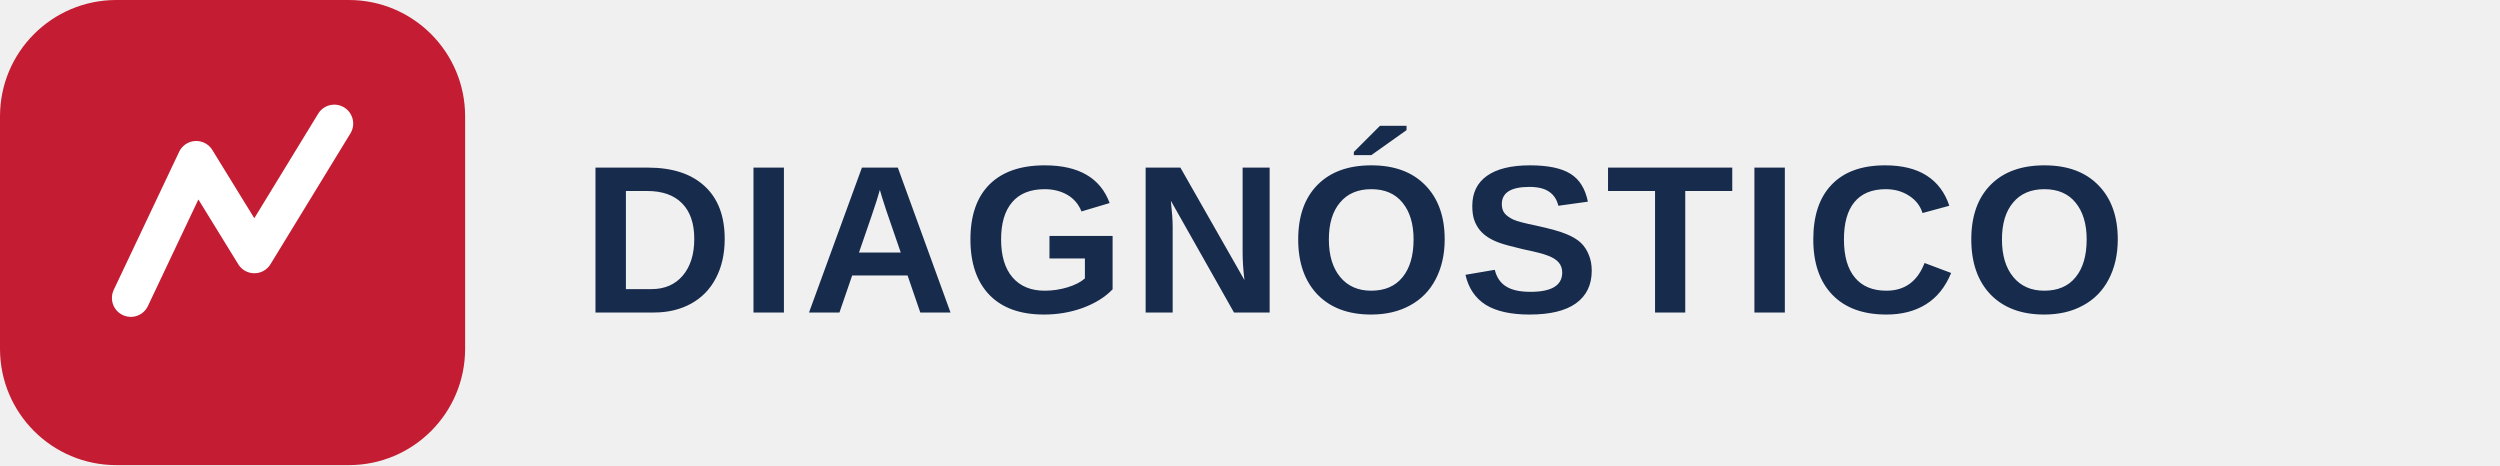
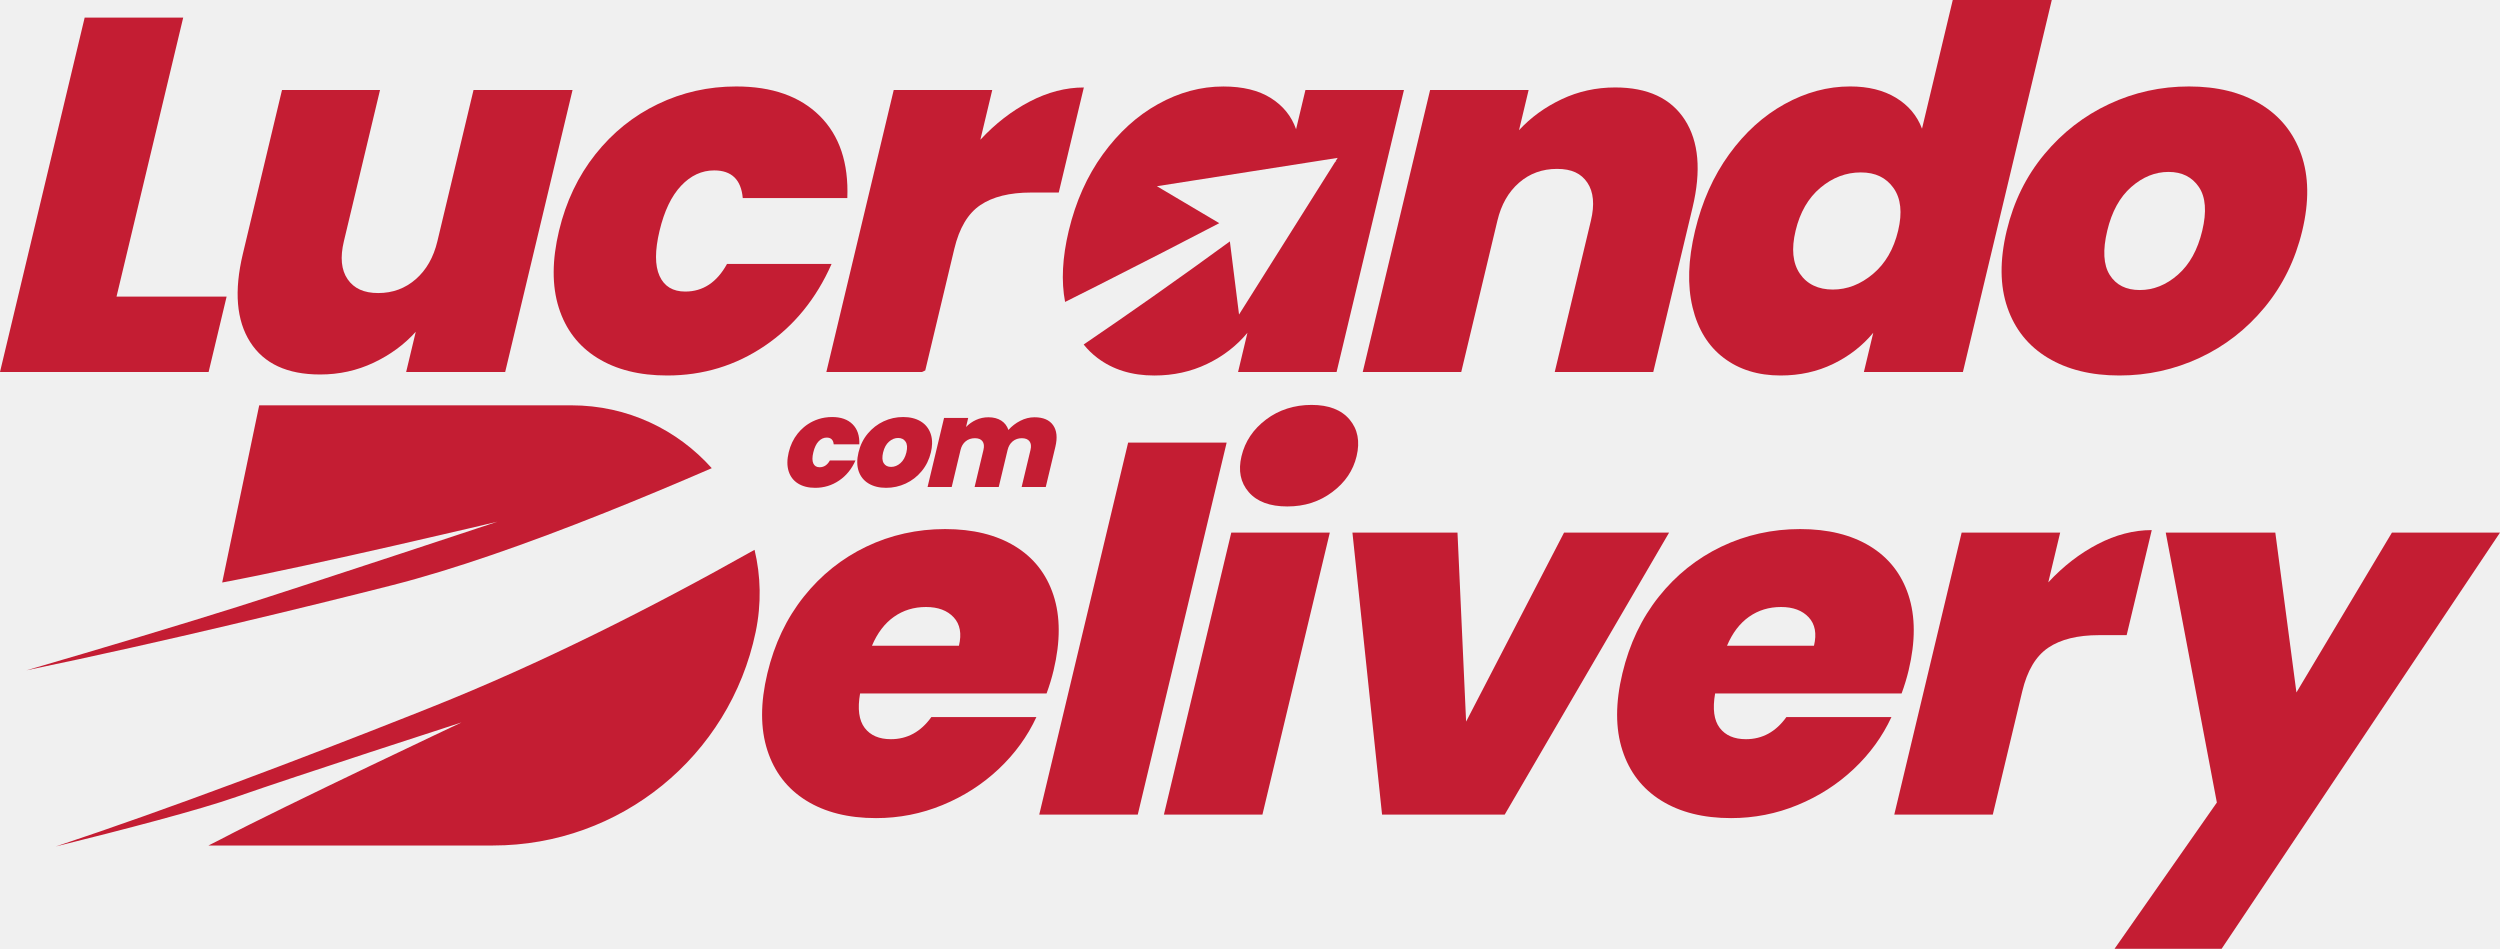
- <svg xmlns="http://www.w3.org/2000/svg" width="172" height="32" viewBox="0 0 172 32">
-   <rect width="32" height="32" rx="8" fill="#C41D33" />
-   <path d="M9 20.5L13.5 11L17.5 17.5L23 8.5" stroke="#FFFFFF" stroke-width="2.6" stroke-linecap="round" stroke-linejoin="round" fill="none" />
-   <text x="40" y="21.5" font-family="Poppins, Arial, sans-serif" font-weight="700" font-size="14.5" letter-spacing="0.4" fill="#172B4D">DIAGNÓSTICO</text>
+ <svg xmlns="http://www.w3.org/2000/svg" id="Layer_2" data-name="Layer 2" viewBox="0 0 1743.29 661.62">
+   <defs>
+     <style>
+       .cls-1 {
+         fill: #c41d33;
+       }
+     </style>
+   </defs>
+   <g id="Camada_1" data-name="Camada 1">
+     <g>
+       <g>
+         <polygon class="cls-1" points="158.03 206.81 81.26 206.81 127.75 12.27 59.04 12.27 0 259.38 145.47 259.38 158.03 206.81" />
+         <path class="cls-1" d="M223.21,261.14c13.32,0,25.77-2.74,37.37-8.24,11.59-5.49,21.37-12.67,29.34-21.56l-6.7,28.04h69.05l46.98-196.64h-69.05l-25.21,105.51c-2.68,11.22-7.71,20.04-15.09,26.46-7.38,6.43-16.09,9.64-26.14,9.64s-16.93-3.21-21.36-9.64c-4.42-6.43-5.3-15.25-2.61-26.46l25.21-105.51h-68.35l-27.3,114.27c-6.2,25.94-4.5,46.44,5.11,61.52,9.6,15.07,25.85,22.61,48.75,22.61Z" />
+         <path class="cls-1" d="M389.63,214.52c4.78,15.19,13.73,26.88,26.85,35.05,13.12,8.18,29.37,12.27,48.77,12.27,25,0,47.68-6.89,68.03-20.68,20.35-13.78,35.89-32.83,46.6-57.13h-72.91c-7.05,12.85-16.76,19.28-29.14,19.28-8.65,0-14.62-3.62-17.91-10.87-3.3-7.24-3.29-17.76,0-31.55,3.29-13.78,8.3-24.24,15.03-31.37,6.72-7.13,14.41-10.69,23.06-10.69,12.15,0,18.79,6.43,19.93,19.28h72.91c.96-24.54-5.47-43.64-19.26-57.31-13.79-13.67-33.19-20.51-58.19-20.51-19.4,0-37.61,4.09-54.63,12.27-17.03,8.18-31.56,19.87-43.6,35.05-12.04,15.19-20.49,32.95-25.35,53.28-4.91,20.57-4.98,38.44-.19,53.63Z" />
+         <path class="cls-1" d="M642.96,259.38c.75-.36,1.5-.72,2.24-1.07l20.26-84.8c3.46-14.49,9.51-24.65,18.15-30.49,8.64-5.84,20.44-8.76,35.39-8.76h19.28l17.5-73.26c-12.62,0-25.2,3.27-37.75,9.81-12.55,6.54-24.02,15.42-34.41,26.64l8.29-34.7h-68.7l-46.98,196.64h66.71Z" />
+         <path class="cls-1" d="M742.7,210.55c7.88-3.94,15.61-7.83,23.18-11.65,31.52-15.92,60.1-30.65,84.33-43.28l-43.49-25.77,104.58-16.39,21.48-3.37-1.62,2.58c.61-.33.94-.51.94-.51,0,0-.43.34-1.23.97l-66.87,106.2-1.53-12.18-4.86-38.82c-15.95,11.65-34.11,24.72-54.15,38.82-14.94,10.51-30.92,21.59-47.8,33.08,2.8,3.51,5.99,6.63,9.58,9.35,10.78,8.18,24,12.27,39.66,12.27,13.32,0,25.58-2.68,36.8-8.06,11.21-5.37,20.59-12.62,28.15-21.73l-6.53,27.34h68.7l46.98-196.64h-68.7l-6.53,27.34c-3.2-9.11-9.06-16.35-17.59-21.73-8.53-5.37-19.57-8.06-33.12-8.06-15.66,0-30.83,4.09-45.52,12.27-14.7,8.18-27.53,19.87-38.52,35.05-10.99,15.19-18.91,32.95-23.77,53.28-4.46,18.68-5.3,35.23-2.54,49.66Z" />
+         <path class="cls-1" d="M1018.95,259.38l25.21-105.51c2.68-11.22,7.71-20.04,15.09-26.46,7.37-6.42,16.2-9.64,26.49-9.64s16.87,3.21,21.18,9.64c4.3,6.43,5.12,15.25,2.44,26.46l-25.21,105.51h68.7l27.39-114.62c6.14-25.7,4.35-46.09-5.36-61.17-9.72-15.07-25.92-22.61-48.58-22.61-13.32,0-25.78,2.75-37.37,8.24-11.6,5.49-21.49,12.68-29.69,21.56l6.7-28.04h-68.7l-46.98,196.64h68.7Z" />
+         <path class="cls-1" d="M1180.25,214.34c3.7,15.31,10.94,27.05,21.73,35.23,10.78,8.18,24,12.27,39.66,12.27,13.32,0,25.53-2.68,36.63-8.06,11.1-5.37,20.42-12.62,27.98-21.73l-6.53,27.34h69.05L1430.74,0h-69.05l-21.44,89.73c-3.43-9.11-9.49-16.3-18.16-21.56-8.68-5.26-19.32-7.89-31.94-7.89-15.66,0-30.89,4.09-45.69,12.27-14.81,8.18-27.71,19.87-38.7,35.05-10.99,15.19-18.91,32.95-23.77,53.28-4.86,20.33-5.44,38.15-1.73,53.45ZM1252.09,160.89c3.07-12.85,8.84-22.84,17.32-29.97,8.48-7.12,17.86-10.69,28.14-10.69s17.65,3.63,22.82,10.87c5.16,7.25,6.24,17.17,3.22,29.79-3.07,12.86-8.92,22.9-17.54,30.15-8.63,7.25-17.96,10.87-28.01,10.87s-17.93-3.68-22.95-11.04c-5.02-7.36-6.02-17.35-3-29.97Z" />
+         <path class="cls-1" d="M1399.3,160.89c-4.91,20.57-4.75,38.44.51,53.63,5.25,15.19,14.67,26.88,28.25,35.05,13.58,8.18,30.19,12.27,49.82,12.27s38.25-4.09,55.86-12.27c17.61-8.18,32.74-19.92,45.4-35.23,12.65-15.3,21.41-33.12,26.27-53.45,4.86-20.33,4.6-38.09-.77-53.28-5.37-15.19-14.85-26.87-28.43-35.05-13.59-8.18-30.19-12.27-49.82-12.27s-38.19,4.09-55.68,12.27c-17.5,8.18-32.56,19.87-45.18,35.05-12.63,15.19-21.37,32.95-26.23,53.28ZM1469.41,160.89c3.18-13.32,8.77-23.48,16.75-30.49,7.98-7.01,16.65-10.52,26-10.52s16.39,3.51,21.15,10.52c4.75,7.01,5.53,17.18,2.35,30.49-3.18,13.32-8.84,23.55-16.97,30.67-8.13,7.13-16.99,10.69-26.56,10.69s-16.57-3.5-20.97-10.52c-4.4-7.01-4.98-17.29-1.74-30.85Z" />
+       </g>
+       <path class="cls-1" d="M621.22,515.45c-8.18,0-14.27-2.63-18.27-7.89-4-5.26-5.07-13.26-3.2-24.01h130.04c1.98-5.37,3.62-10.75,4.9-16.12,4.8-20.09,4.77-37.56-.1-52.4-4.87-14.84-13.83-26.23-26.88-34.18-13.06-7.94-29.29-11.92-48.68-11.92s-37.96,4.09-54.98,12.27c-17.03,8.18-31.55,19.8-43.56,34.88-12.01,15.07-20.48,32.89-25.39,53.45-4.91,20.57-4.92,38.44-.02,53.63,4.9,15.19,13.91,26.88,27.03,35.05,13.12,8.18,29.37,12.27,48.77,12.27,16.13,0,31.57-3.03,46.34-9.11,14.77-6.07,27.81-14.43,39.11-25.06,11.3-10.63,20.09-22.72,26.37-36.28h-73.26c-7.36,10.29-16.77,15.42-28.22,15.42ZM623.39,430.1c6.46-4.56,13.9-6.83,22.31-6.83s14.85,2.4,19.31,7.19c4.46,4.79,5.69,11.39,3.68,19.8h-60.64c3.75-8.88,8.87-15.6,15.33-20.16Z" />
+       <polygon class="cls-1" points="786.66 308.65 724.68 568.03 793.38 568.03 855.36 308.65 786.66 308.65" />
+       <polygon class="cls-1" points="811.61 568.03 880.31 568.03 927.3 371.39 858.59 371.39 811.61 568.03" />
+       <path class="cls-1" d="M941.06,292.52c-5.74-6.77-14.57-10.17-26.49-10.17s-22.72,3.39-31.7,10.17c-8.98,6.78-14.7,15.31-17.15,25.59-2.4,10.05-.72,18.4,5.05,25.06,5.77,6.66,14.73,9.99,26.88,9.99s22.35-3.33,31.3-9.99c8.95-6.66,14.63-15.01,17.03-25.06,2.46-10.28.81-18.81-4.93-25.59Z" />
+       <polygon class="cls-1" points="1090.64 371.39 1022.34 503.19 1016.33 371.39 943.07 371.39 963.73 568.03 1049.26 568.03 1163.89 371.39 1090.64 371.39" />
+       <path class="cls-1" d="M1217.45,515.45c-8.18,0-14.27-2.63-18.27-7.89-4-5.26-5.07-13.26-3.2-24.01h130.04c1.98-5.37,3.62-10.75,4.9-16.12,4.8-20.09,4.77-37.56-.1-52.4-4.87-14.84-13.83-26.23-26.88-34.18-13.06-7.94-29.29-11.92-48.68-11.92s-37.96,4.09-54.98,12.27c-17.03,8.18-31.55,19.8-43.56,34.88-12.01,15.07-20.48,32.89-25.39,53.45-4.92,20.57-4.93,38.44-.02,53.63,4.9,15.19,13.91,26.88,27.03,35.05,13.12,8.18,29.37,12.27,48.77,12.27,16.12,0,31.57-3.03,46.34-9.11,14.77-6.07,27.81-14.43,39.11-25.06,11.3-10.63,20.09-22.72,26.37-36.28h-73.26c-7.36,10.29-16.77,15.42-28.22,15.42ZM1219.62,430.1c6.46-4.56,13.9-6.83,22.31-6.83s14.85,2.4,19.31,7.19c4.46,4.79,5.69,11.39,3.68,19.8h-60.64c3.75-8.88,8.87-15.6,15.33-20.16Z" />
+       <path class="cls-1" d="M1500.46,369.64c-12.62,0-25.2,3.27-37.75,9.81-12.55,6.54-24.02,15.42-34.41,26.64l8.29-34.7h-68.7l-46.98,196.64h68.7l20.52-85.88c3.46-14.49,9.51-24.65,18.15-30.49,8.64-5.84,20.44-8.76,35.39-8.76h19.28l17.51-73.26Z" />
+       <polygon class="cls-1" points="1667.93 371.39 1601.34 482.85 1586.61 371.39 1510.2 371.39 1545.85 559.62 1474.5 661.62 1549.16 661.62 1743.29 371.39 1667.93 371.39" />
+       <path class="cls-1" d="M421.95,357.48c24.23-9.67,49.17-20.1,74.37-31.01-23.82-26.69-58.5-43.83-97.91-43.83h-217.66l-25.81,123.56c64.94-12.2,191.92-42.41,191.92-42.41,0,0-30.24,10.02-66.94,22.11-41.04,13.52-90.17,29.62-114.15,37.19-37.83,11.94-92.33,28.35-147.38,44.34,96.59-19.99,199.82-45.27,255.24-59.39,42.6-10.85,93.69-28.76,148.32-50.56Z" />
+       <path class="cls-1" d="M301.31,492.92c-5.07,2.02-10.24,4.07-15.49,6.15-74.09,29.31-166.1,64.38-246.99,91.21,47.33-11.73,100.04-25.48,126.01-34.6,40.14-14.1,156.98-51.92,156.98-51.92,0,0-29.41,13.87-64.59,30.72-37.45,17.94-81.45,39.27-103.5,50.86-2.41,1.27-5.22,2.69-8.36,4.24h198.44c88.57,0,165-62.12,183.11-148.81h0c4.13-19.76,3.59-39.22-.76-57.38-72.87,41.02-149.61,79.56-224.85,109.52Z" />
+       <path class="cls-1" d="M570.83,307.76c1.65-1.75,3.53-2.62,5.65-2.62,2.97,0,4.6,1.57,4.88,4.72h17.86c.24-6.01-1.34-10.69-4.72-14.04-3.38-3.35-8.13-5.02-14.26-5.02-1.74,0-3.43.14-5.09.4-2.88.46-5.64,1.33-8.29,2.6-2.29,1.1-4.38,2.47-6.3,4.08-1.58,1.33-3.05,2.83-4.38,4.51-2.95,3.72-5.02,8.07-6.21,13.05-1.2,5.04-1.22,9.41-.05,13.14,1.17,3.72,3.36,6.58,6.58,8.59,3.21,2,7.2,3,11.95,3,6.12,0,11.68-1.69,16.66-5.07,4.99-3.38,8.79-8.04,11.42-14h-17.86c-1.73,3.15-4.11,4.72-7.14,4.72-2.12,0-3.58-.89-4.39-2.66-.81-1.77-.81-4.35,0-7.73.81-3.38,2.03-5.94,3.68-7.68Z" />
+       <path class="cls-1" d="M605.45,337c.09.05.16.11.25.17,3.33,2,7.39,3,12.2,3s9.37-1,13.68-3c4.31-2,8.02-4.88,11.12-8.63,3.1-3.75,5.24-8.11,6.43-13.09.5-2.1.77-4.09.82-5.96.08-2.57-.25-4.94-1.01-7.09-1.31-3.72-3.64-6.58-6.96-8.59-3.33-2-7.4-3.01-12.2-3.01s-9.36,1-13.64,3.01c-4.29,2.01-7.98,4.87-11.07,8.59-3.09,3.72-5.23,8.07-6.42,13.05-1.2,5.04-1.16,9.41.12,13.14,1.25,3.62,3.48,6.43,6.67,8.42ZM615.82,315.45c.78-3.26,2.15-5.75,4.1-7.47,1.95-1.72,4.08-2.58,6.37-2.58s4.01.86,5.18,2.58c1.16,1.72,1.35,4.21.58,7.47-.78,3.26-2.17,5.77-4.16,7.51-1.99,1.75-4.16,2.62-6.51,2.62s-4.06-.86-5.14-2.58c-1.08-1.72-1.22-4.24-.43-7.55Z" />
+       <path class="cls-1" d="M712.4,339.57h16.83l6.71-28.08c1.52-6.35.98-11.36-1.61-15.02-2.59-3.66-6.92-5.5-12.98-5.5-3.38,0-6.66.81-9.86,2.45-3.2,1.63-5.97,3.76-8.31,6.4-.93-2.8-2.6-4.98-5.01-6.53-2.41-1.54-5.39-2.32-8.93-2.32-3.09,0-5.97.62-8.64,1.85-2.67,1.23-5,2.88-6.97,4.94l.93-3.91.58-2.44h-16.83l-3.6,15.08-7.9,33.08h16.83l6.17-25.84c.62-2.58,1.81-4.58,3.58-6.01,1.77-1.43,3.92-2.15,6.44-2.15s4.22.72,5.28,2.15c1.06,1.43,1.28,3.43.67,6.01l-6.17,25.84h16.83l6.18-25.84c.62-2.58,1.81-4.58,3.58-6.01,1.77-1.43,3.89-2.15,6.35-2.15s4.24.72,5.33,2.15c1.09,1.43,1.33,3.43.71,6.01l-6.18,25.84Z" />
+     </g>
+   </g>
</svg>
